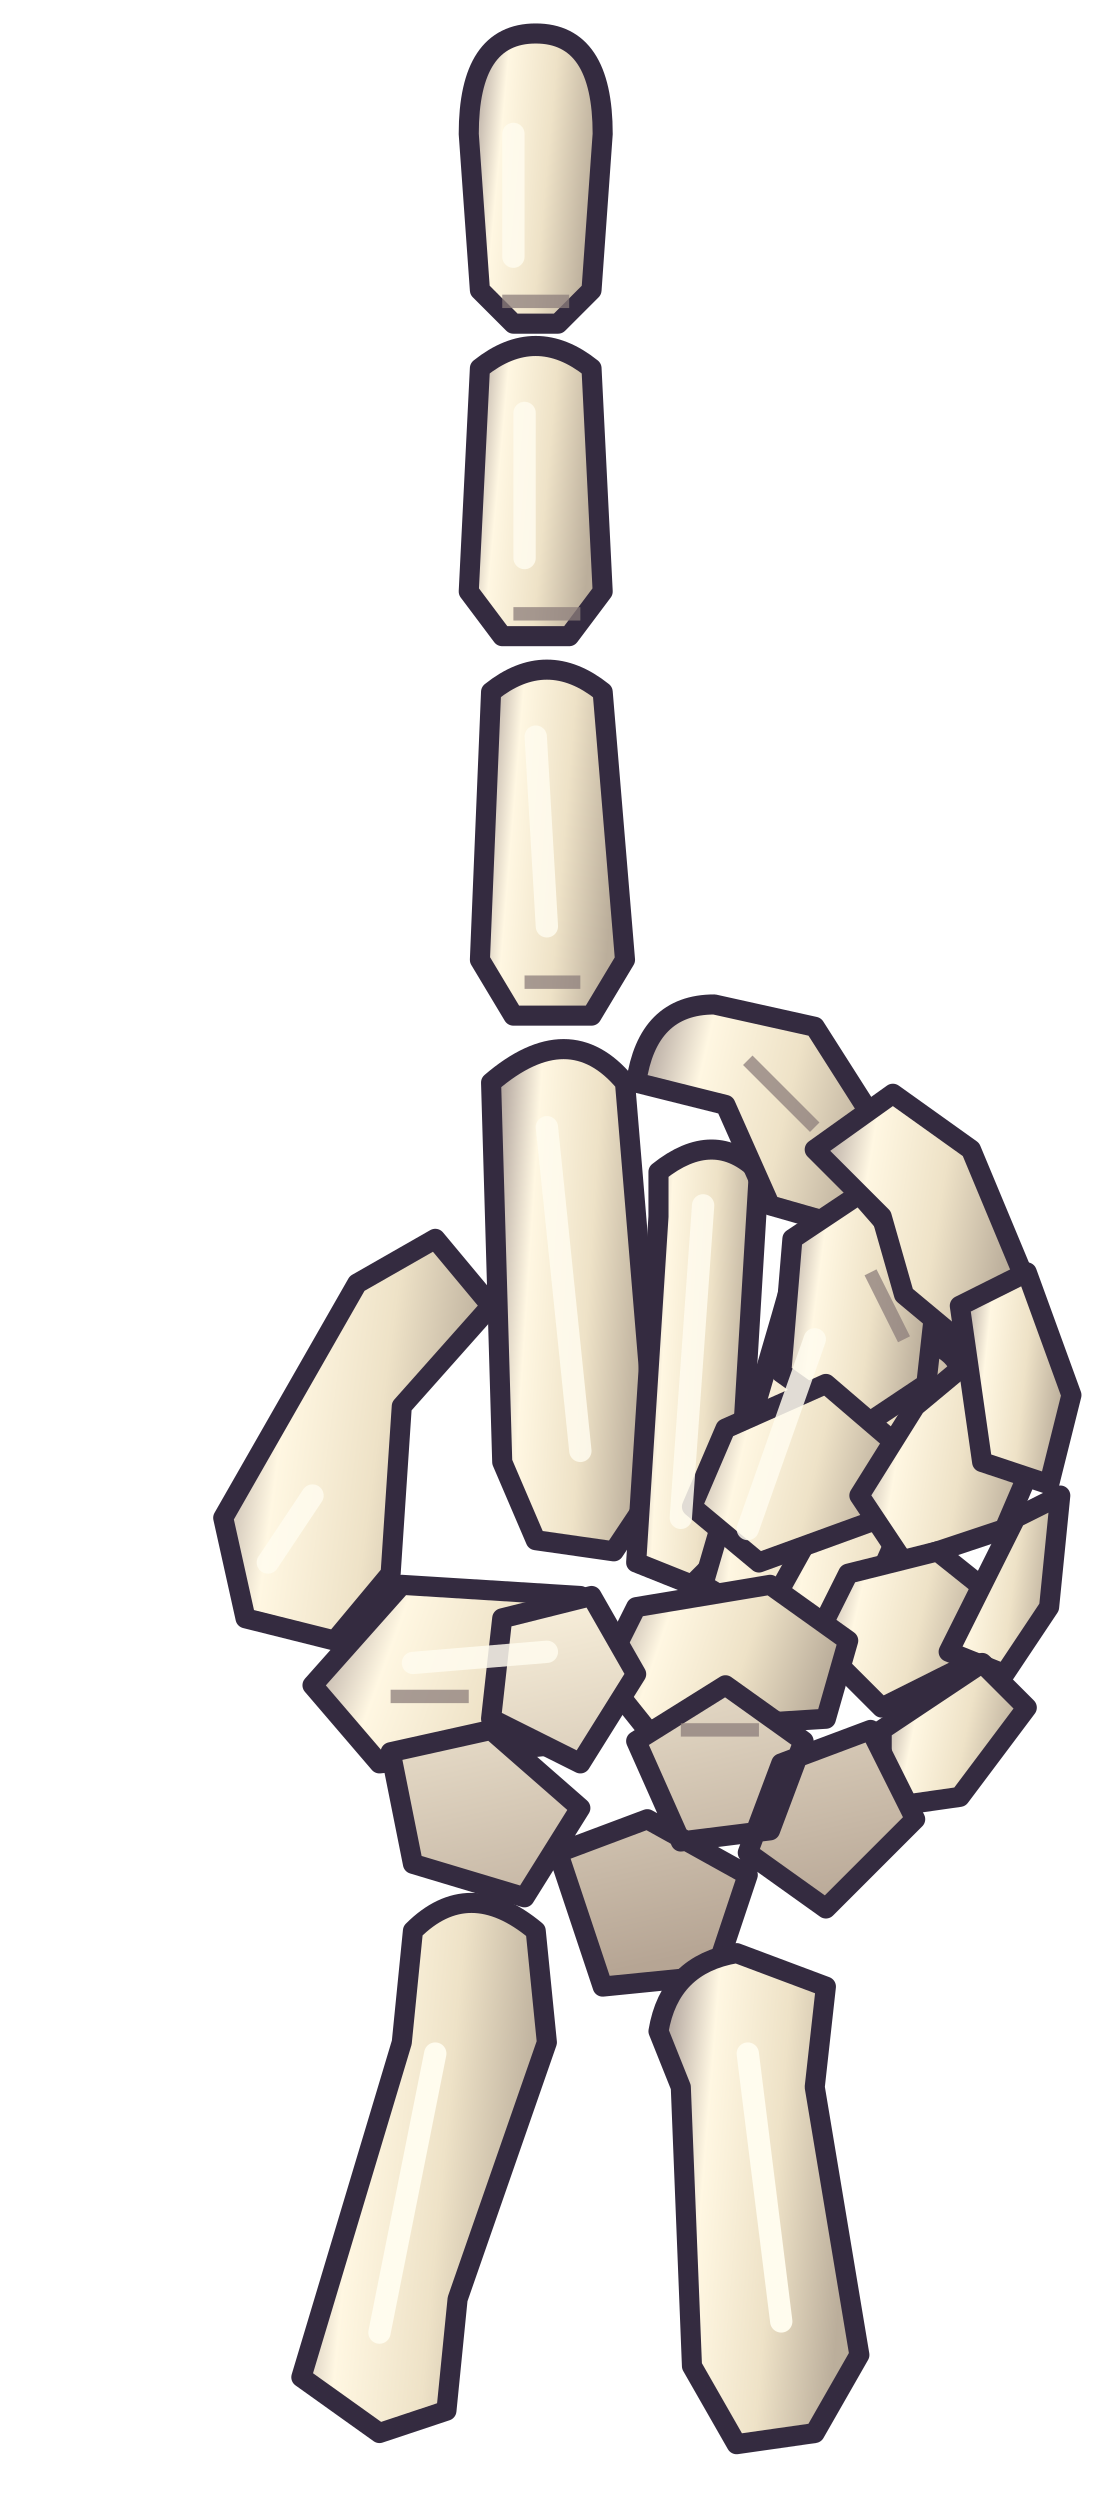
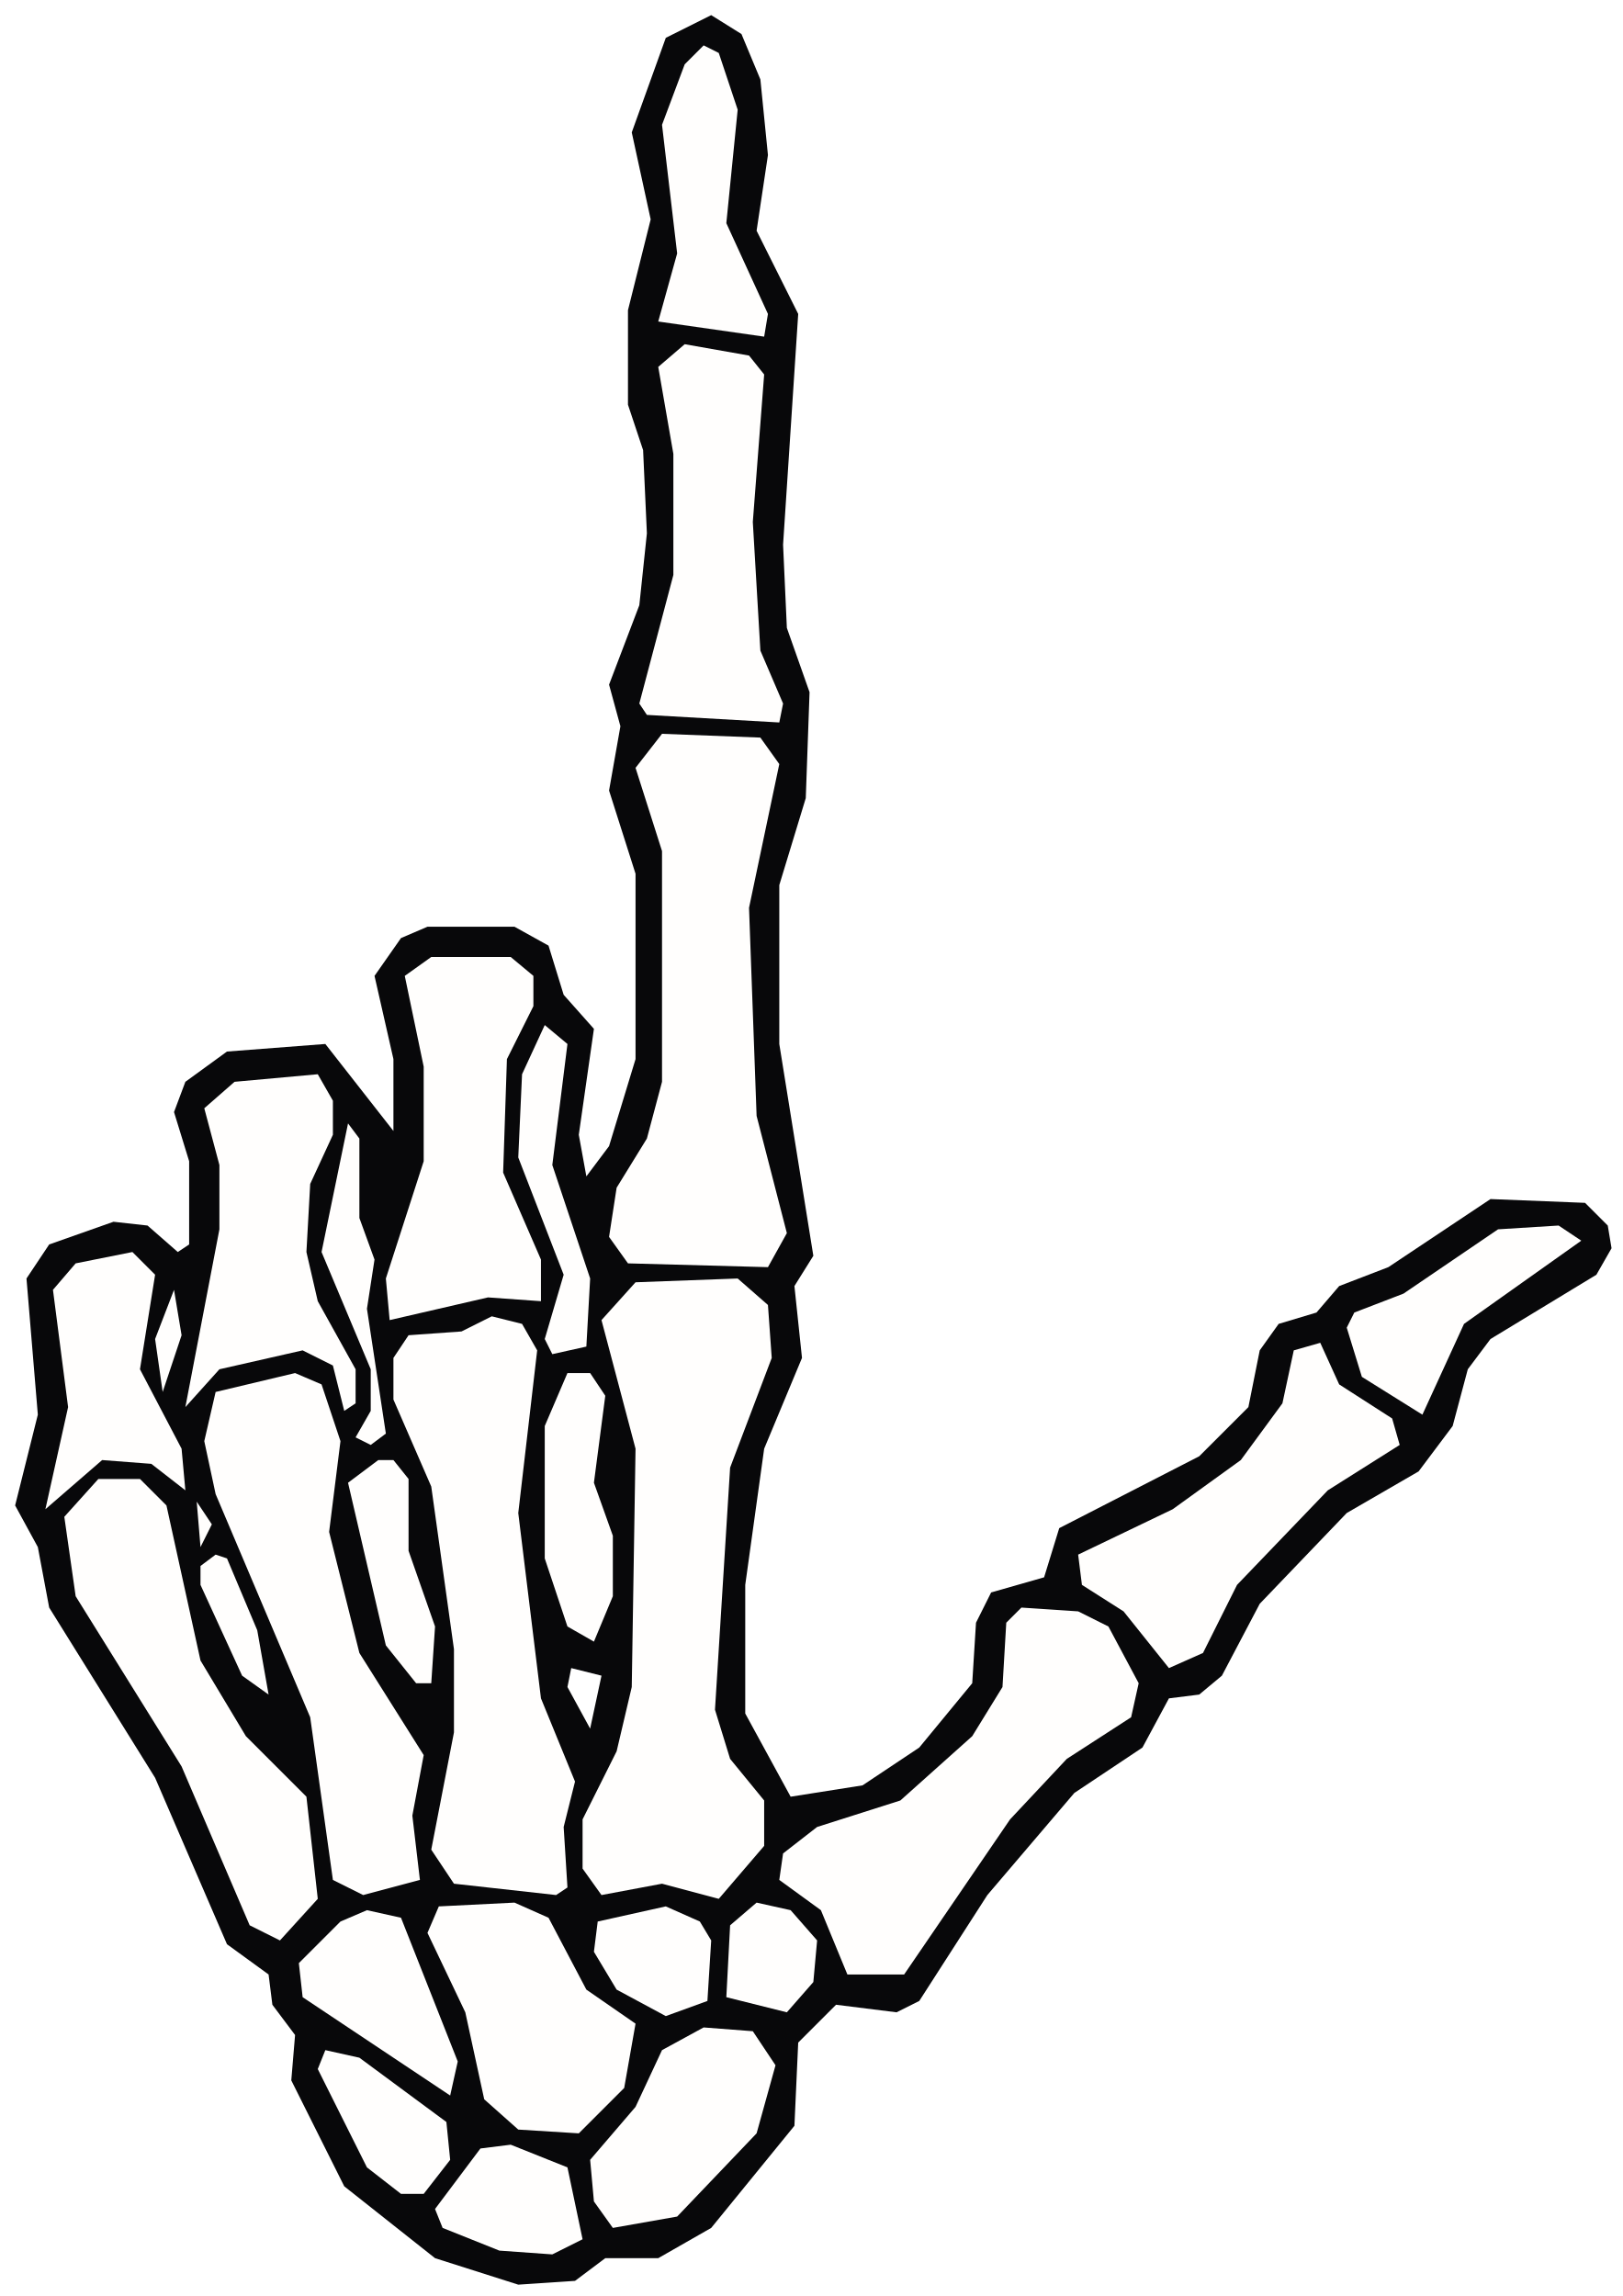
- <svg xmlns="http://www.w3.org/2000/svg" viewBox="0 0 100 224" role="img" aria-label="Костяная рука с указательным пальцем">
-   <defs>
-     <linearGradient id="ivory" x1="0" y1="0" x2="1" y2=".2">
-       <stop stop-color="#9b8d8a" />
-       <stop offset=".3" stop-color="#fff7e2" />
-       <stop offset=".65" stop-color="#eee2c7" />
-       <stop offset="1" stop-color="#bbae9b" />
-     </linearGradient>
-     <linearGradient id="knuckle" x2=".3" y2="1">
-       <stop stop-color="#fff7e2" />
-       <stop offset="1" stop-color="#b6a594" />
-     </linearGradient>
-   </defs>
-   <g fill="url(#ivory)" stroke="#342b40" stroke-width="1.8" stroke-linejoin="round">
-     <path d="M43 26 42 12Q42 3 48 3t6 9l-1 14-3 3h-4z" />
-     <path d="M43 33q5-4 10 0l1 20-3 4h-6l-3-4z" />
-     <path d="M44 62q5-4 10 0l2 24-3 5h-7l-3-5z" />
-     <path d="M44 97q7-6 12 0l3 36-4 6-7-1-3-7z" />
-     <path d="M59 105q5-4 9 0l-2 33-4 4-5-2 2-31z" />
-     <path d="M72 111q5-3 8 2l-8 27-4 5-5-3 7-24z" />
-     <path d="M82 120q5 1 4 5l-8 18-5 6-4-5 10-18z" />
-     <path d="M57 97q1-7 7-7l9 2 7 11-4 7-7-2-4-9z" />
-     <path d="M71 111l6-4 7 8-1 9-6 4-7-5z" />
-     <path d="M65 128l9-4 7 6-2 6-11 4-6-5z" />
-     <path d="M73 103l7-5 7 5 5 12-5 6-6-5-2-7z" />
-     <path d="M82 126l6-5 5 9-3 7-9 3-4-6z" />
-     <path d="M76 141l8-2 5 4-2 6-8 4-6-6z" />
-     <path d="M86 117l6-3 4 11-2 8-6-2z" />
-     <path d="M91 136l4-2-1 10-4 6-5-2z" />
-     <path d="M79 155l9-6 4 4-6 8-7 1z" />
-     <path d="M39 111l-7 4-12 21 2 9 8 2 5-6 1-15 8-9z" />
-     <path d="M28 151l8-9 16 1 5 6-4 7-19 2z" />
-     <path d="M57 144l12-2 7 5-2 7-16 1-4-5z" />
-     <g fill="url(#knuckle)">
-       <path d="M45 145l8-2 4 7-5 8-8-4zM57 156l8-5 7 5-3 8-8 1zM35 157l9-2 8 7-5 8-10-3zM50 166l8-3 9 5-3 9-10 1zM70 158l8-3 4 8-8 8-7-5z" />
-     </g>
-   </g>
-   <g fill="none" stroke="#fffcee" stroke-width="2" stroke-linecap="round" opacity=".85">
-     <path d="M46 12v11m1 14v13m1 16 1 17m0 18 3 29m11-22-2 28m12-16-6 17m-39-3-4 6m13 9 12-1" />
-   </g>
-   <g fill="none" stroke="#8c7d7b" stroke-width="1.2" opacity=".75">
-     <path d="M45 27h6m-5 28h6m-5 33h5m15 7 6 6m5 13 3 6m-46 32h7m19 3h7" />
-   </g>
-   <g fill="url(#ivory)" stroke="#342b40" stroke-width="1.8" stroke-linejoin="round">
-     <path d="M37 173q5-5 11 0l1 10-8 23-1 10-6 2-7-5 9-30z" />
-     <path d="M59 182q1-6 7-7l8 3-1 9 4 24-4 7-7 1-4-7-1-25z" />
-   </g>
-   <g fill="none" stroke="#fffcee" stroke-width="2" stroke-linecap="round">
-     <path d="M39 184l-5 25m33-25 3 24" />
-   </g>
+ <svg xmlns="http://www.w3.org/2000/svg" viewBox="0 0 429 607" role="img" aria-label="Рука скелета, указывающая вверх">
+   <path d="M151,441 159,443 156,457 150,446Z M188,4 176,10 167,35 172,58 166,82 166,107 170,119 171,141 169,160 161,181 164,192 161,209 168,231 168,280 161,303 155,311 153,300 157,272 149,263 145,250 136,245 113,245 106,248 99,258 104,280 104,299 86,276 60,278 49,286 46,294 50,307 50,329 47,331 39,324 30,323 13,329 7,338 10,374 4,398 10,409 13,425 41,470 60,514 71,522 72,530 78,538 77,550 91,578 115,597 137,604 152,603 160,597 174,597 188,589 210,562 211,540 221,530 237,532 243,529 261,501 284,474 302,462 309,449 317,448 323,443 333,424 356,400 375,389 384,377 388,362 394,354 422,337 426,330 425,324 419,318 394,317 367,335 354,340 348,347 338,350 333,357 330,372 317,385 280,404 276,417 262,421 258,429 257,445 243,462 228,472 209,475 197,453 197,419 202,383 212,359 210,340 215,332 206,276 206,234 213,211 214,183 208,166 207,144 211,83 200,61 203,41 201,21 196,9Z" fill="#08080a" />
+   <path d="M115,584 117,589 132,595 146,596 154,592 150,573 135,567 127,568Z M86,542 84,547 97,573 106,580 112,580 119,571 118,561 95,544Z M199,537 186,536 175,542 168,557 156,571 157,582 162,589 179,586 200,564 205,546Z M90,508 79,519 80,528 119,554 121,545 106,507 97,505Z M158,508 157,516 163,526 176,533 187,529 188,513 185,508 176,504Z M200,503 193,509 192,528 208,532 215,524 216,513 209,505Z M116,504 113,511 123,532 128,555 137,563 153,564 165,552 168,535 155,526 145,507 136,503Z M293,430 285,426 270,425 266,429 265,446 257,459 238,476 216,483 207,490 206,497 217,505 224,522 239,522 267,481 282,465 299,454 301,445Z M57,411 53,414 53,419 64,443 71,448 68,431 60,412Z M52,397 53,409 56,403Z M26,391 17,401 20,422 48,467 66,509 74,513 84,502 81,475 65,459 53,439 44,398 37,391Z M100,386 92,392 102,435 110,445 114,445 115,430 108,410 108,391 104,386Z M150,363 144,377 144,412 150,430 157,434 162,422 162,406 157,392 160,369 156,363Z M78,363 57,368 54,381 57,395 82,454 88,497 96,501 111,497 109,480 112,464 95,437 87,405 90,381 85,366Z M349,355 342,357 339,371 328,386 310,399 285,411 286,419 297,426 309,441 318,437 327,419 351,394 370,382 368,375 354,366Z M130,348 122,352 108,353 104,359 104,370 114,393 120,436 120,458 114,489 120,498 147,501 150,499 149,483 152,471 143,449 137,400 142,357 138,350Z M46,341 41,354 43,368 48,353Z M195,338 168,339 159,349 168,383 167,446 163,463 154,481 154,494 159,501 175,498 190,502 202,488 202,476 193,465 189,452 193,388 204,359 203,345Z M35,331 20,334 14,341 18,372 12,399 27,386 40,387 49,394 48,383 37,362 41,337Z M418,328 412,324 396,325 371,342 358,347 356,351 360,364 376,374 387,350Z M92,297 85,331 98,362 98,373 94,380 98,382 102,379 97,346 99,333 95,322 95,301Z M84,284 62,286 54,293 58,308 58,325 49,372 58,362 80,357 88,361 91,373 94,371 94,362 84,344 81,331 82,313 88,300 88,291Z M144,271 138,284 137,306 149,337 144,354 146,358 155,356 156,338 146,308 150,276Z M135,253 114,253 107,258 112,282 112,307 102,338 103,349 129,343 143,344 143,333 133,310 134,280 141,266 141,258Z M175,194 168,203 175,225 175,286 171,301 163,314 161,327 166,334 203,335 208,326 200,295 198,240 206,202 201,195Z M181,91 174,97 178,120 178,152 169,186 171,189 206,191 207,186 201,172 199,138 202,99 198,94Z M186,12 181,17 175,33 179,67 174,85 202,89 203,83 192,59 195,29 190,14Z" fill="#fffefd" fill-rule="evenodd" />
</svg>
